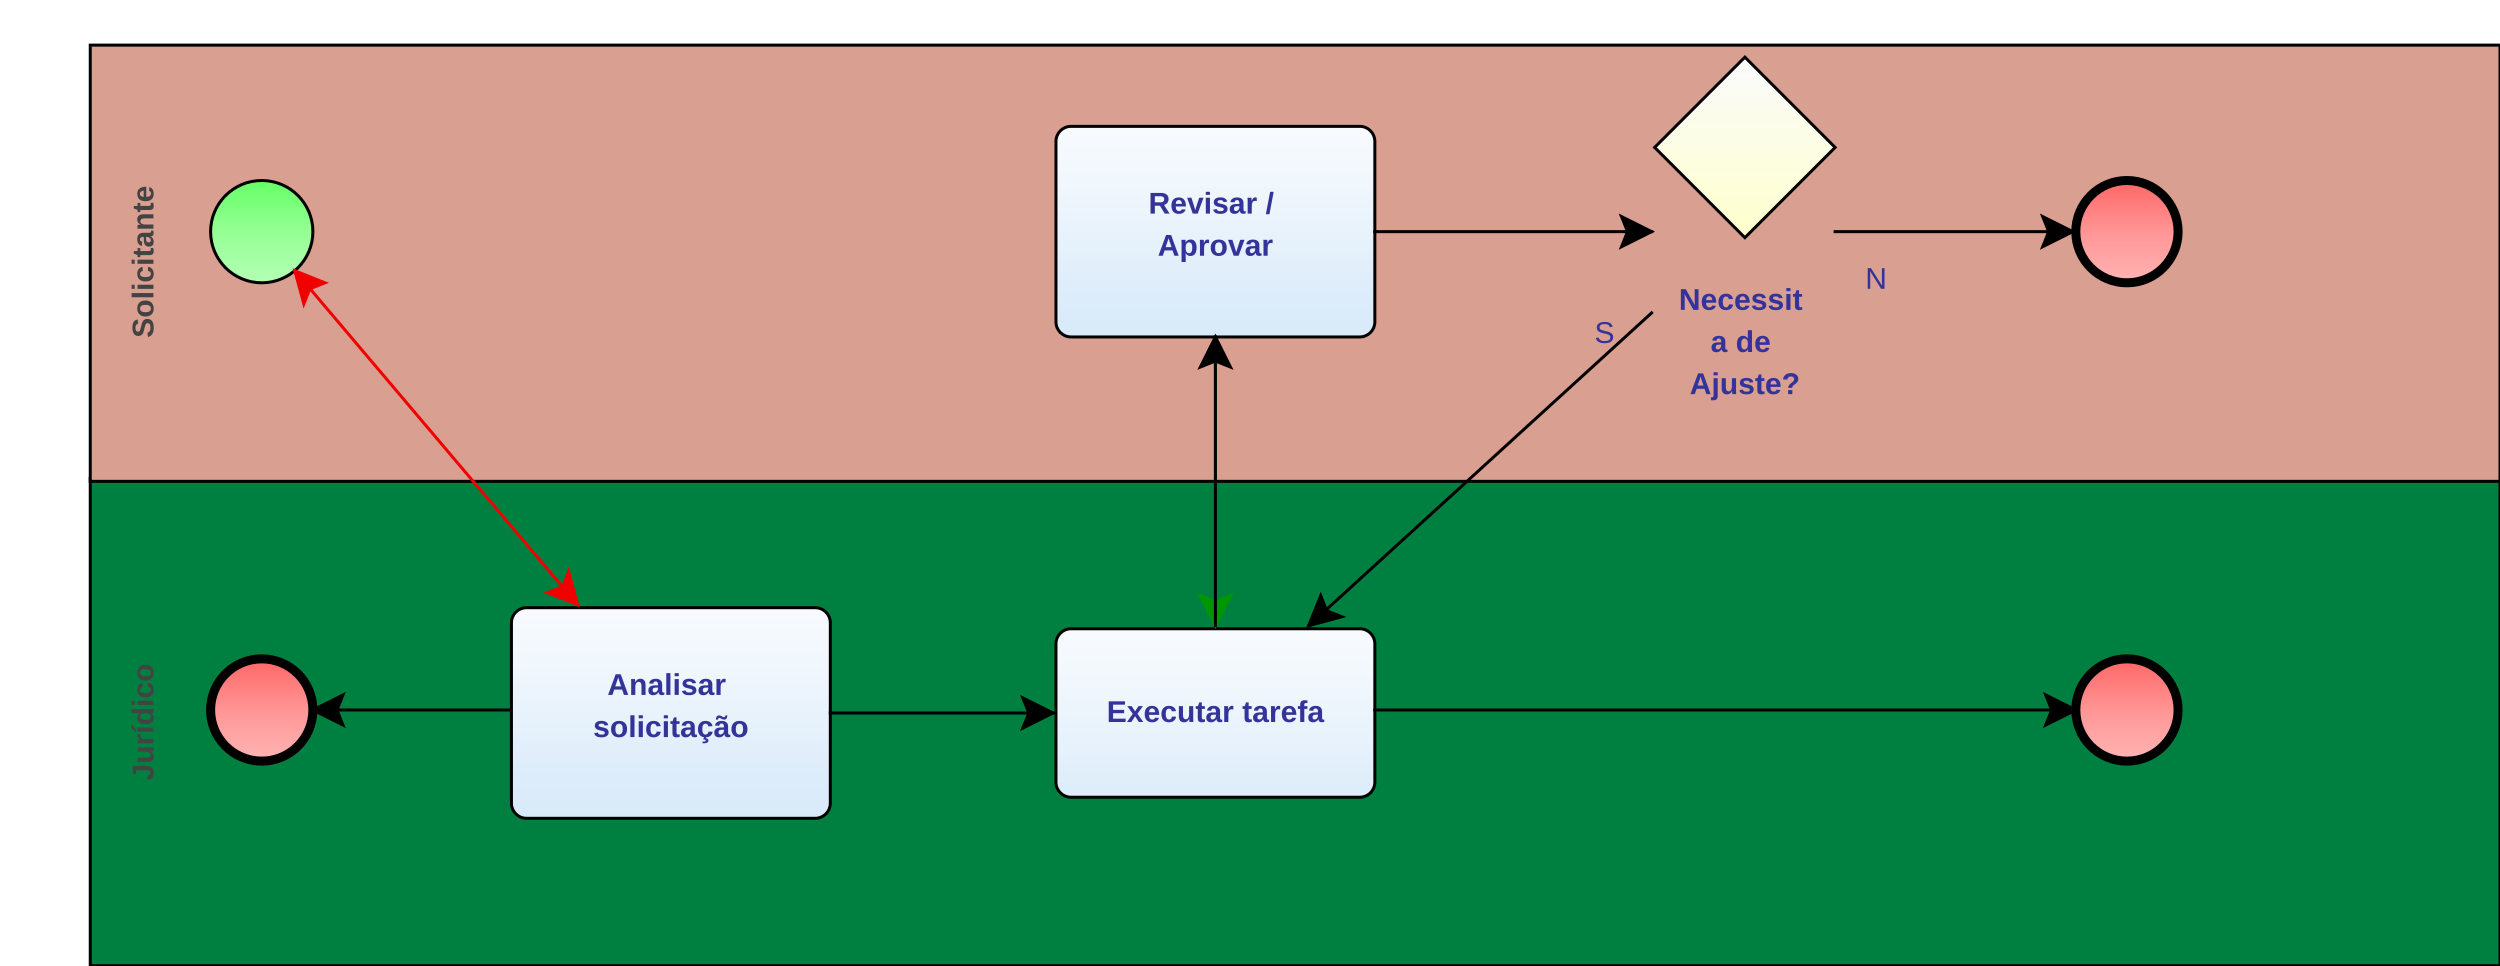
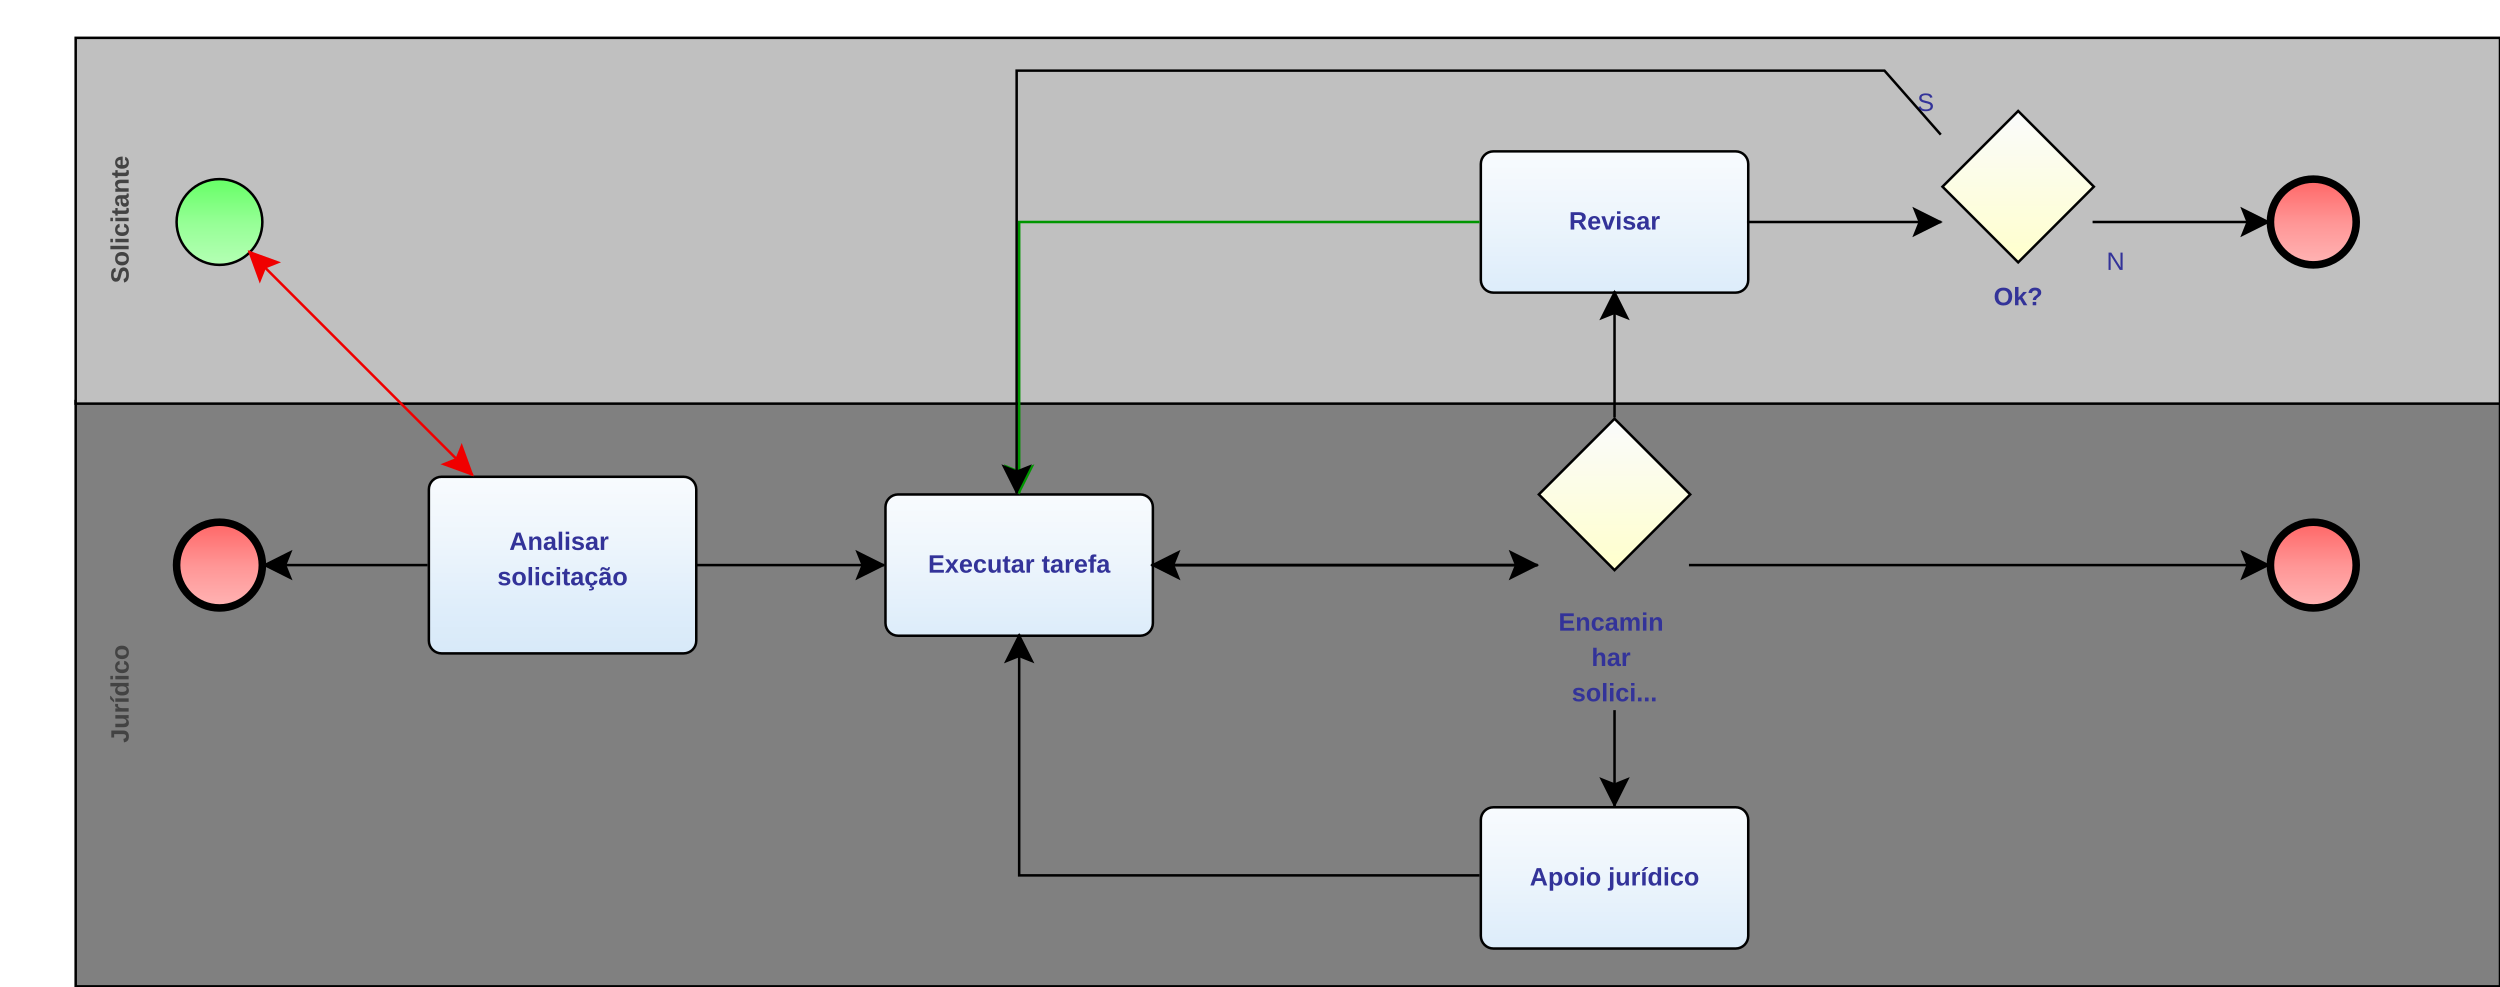
- <svg xmlns="http://www.w3.org/2000/svg" xmlns:xlink="http://www.w3.org/1999/xlink" style="stroke-dasharray:none; shape-rendering:auto; font-family:'Arial'; text-rendering:auto; fill-opacity:1; color-interpolation:auto; color-rendering:auto; font-size:12; fill:black; stroke:black; image-rendering:auto; stroke-miterlimit:10; stroke-linecap:square; stroke-linejoin:miter; font-style:normal; stroke-width:1; stroke-dashoffset:0; font-weight:normal; stroke-opacity:1;" contentScriptType="text/ecmascript" preserveAspectRatio="xMidYMid meet" zoomAndPan="magnify" version="1.0" contentStyleType="text/css" xml:xlink="http://www.w3.org/1999/xlink" width="831" height="321">
-   <rect x="30" y="159" width="801" height="162" ry="0" rx="0" style="stroke:#000000; fill:#008040" />
+ <svg xmlns="http://www.w3.org/2000/svg" xmlns:xlink="http://www.w3.org/1999/xlink" style="stroke-dasharray:none; shape-rendering:auto; font-family:'Arial'; text-rendering:auto; fill-opacity:1; color-interpolation:auto; color-rendering:auto; font-size:12; fill:black; stroke:black; image-rendering:auto; stroke-miterlimit:10; stroke-linecap:square; stroke-linejoin:miter; font-style:normal; stroke-width:1; stroke-dashoffset:0; font-weight:normal; stroke-opacity:1;" contentScriptType="text/ecmascript" preserveAspectRatio="xMidYMid meet" zoomAndPan="magnify" version="1.0" contentStyleType="text/css" xml:xlink="http://www.w3.org/1999/xlink" width="991" height="391">
+   <rect x="30" y="159" width="961" height="232" ry="0" rx="0" style="stroke:#000000; fill:#808080" />
  <g componentSequence="3">
-     <text x="-240" y="37" transform="rotate(270)" text-anchor="middle" style="font-weight:bold;font-size:10px;stroke:none; fill:#434343">
-       <tspan dy="14" x="-240">Jurídico</tspan>
+     <text x="-275" y="37" transform="rotate(270)" text-anchor="middle" style="font-weight:bold;font-size:10px;stroke:none; fill:#434343">
+       <tspan dy="14" x="-275">Jurídico</tspan>
    </text>
  </g>
-   <rect x="30" y="15" width="801" height="145" ry="0" rx="0" style="stroke:#000000; fill:#D99F91" />
+   <rect x="30" y="15" width="961" height="145" ry="0" rx="0" style="stroke:#000000; fill:#C0C0C0" />
  <g componentSequence="2">
    <text x="-87" y="37" transform="rotate(270)" text-anchor="middle" style="font-weight:bold;font-size:10px;stroke:none; fill:#434343">
      <tspan dy="14" x="-87">Solicitante</tspan>
    </text>
  </g>
  <g sequence="4">
-     <ellipse cx="87" cy="77" rx="17" ry="17" stroke-width="1" style="fill:url(#linearGradient66FF6696FF96B6FFB6_308384455);" stroke="336633" />
+     <ellipse cx="87" cy="88" rx="17" ry="17" stroke-width="1" style="fill:url(#linearGradient66FF6696FF96B6FFB6_841611031);" stroke="336633" />
  </g>
  <g sequence="9">
-     <rect x="351" y="42" width="106" height="70" ry="5" rx="5" style="fill:url(#linearGradientF8FBFEEDF5FCDEEDFAD4E7F8E2E5E9_480669435);" stroke="191970" />
+     <rect x="587" y="60" width="106" height="56" ry="5" rx="5" style="fill:url(#linearGradientF8FBFEEDF5FCDEEDFAD4E7F8E2E5E9_1022234402);" stroke="191970" />
  </g>
  <g componentSequence="9">
-     <text x="404" y="57" text-anchor="middle" style="font-weight:bold;font-size:10px;stroke:none; fill:#333399">
-       <tspan dy="14" x="404">Revisar /</tspan>
-       <tspan dy="14" x="404">Aprovar</tspan>
+     <text x="640" y="77" text-anchor="middle" style="font-weight:bold;font-size:10px;stroke:none; fill:#333399">
+       <tspan dy="14" x="640">Revisar</tspan>
    </text>
  </g>
  <g sequence="13">
-     <polygon points=" 550 49 580 19 610 49 580 79 550 49" style="fill:url(#linearGradientFAFBFCFFFFCC_412744119);" stroke="000000" />
+     <polygon points=" 770 74 800 44 830 74 800 104 770 74" style="fill:url(#linearGradientFAFBFCFFFFCC_953261159);" stroke="000000" />
  </g>
  <g componentSequence="13">
-     <text x="580" y="89" text-anchor="middle" style="font-weight:bold;font-size:10px;stroke:none; fill:#333399">
-       <tspan dy="14" x="580">Necessit</tspan>
-       <tspan dy="14" x="580">a de</tspan>
-       <tspan dy="14" x="580">Ajuste?</tspan>
+     <text x="800" y="107" text-anchor="middle" style="font-weight:bold;font-size:10px;stroke:none; fill:#333399">
+       <tspan dy="14" x="800">Ok?</tspan>
    </text>
  </g>
  <g sequence="16">
-     <ellipse cx="707" cy="77" rx="17" ry="17" stroke-width="3" style="fill:url(#linearGradientFF6666FF9696FFB6B6_1570464960);" stroke="993333" />
+     <ellipse cx="917" cy="88" rx="17" ry="17" stroke-width="3" style="fill:url(#linearGradientFF6666FF9696FFB6B6_2110981401);" stroke="993333" />
  </g>
  <g sequence="21">
-     <rect x="170" y="202" width="106" height="70" ry="5" rx="5" style="fill:url(#linearGradientF8FBFEEDF5FCDEEDFAD4E7F8E2E5E9_1131553310);" stroke="191970" />
+     <rect x="170" y="189" width="106" height="70" ry="5" rx="5" style="fill:url(#linearGradientF8FBFEEDF5FCDEEDFAD4E7F8E2E5E9_4179195);" stroke="191970" />
  </g>
  <g componentSequence="21">
-     <text x="223" y="217" text-anchor="middle" style="font-weight:bold;font-size:10px;stroke:none; fill:#333399">
+     <text x="223" y="204" text-anchor="middle" style="font-weight:bold;font-size:10px;stroke:none; fill:#333399">
      <tspan dy="14" x="223">Analisar</tspan>
      <tspan dy="14" x="223">solicitação</tspan>
    </text>
  </g>
  <g sequence="27">
-     <rect x="351" y="209" width="106" height="56" ry="5" rx="5" style="fill:url(#linearGradientF8FBFEEDF5FCDEEDFAD4E7F8E2E5E9_1812749629);" stroke="191970" />
+     <rect x="351" y="196" width="106" height="56" ry="5" rx="5" style="fill:url(#linearGradientF8FBFEEDF5FCDEEDFAD4E7F8E2E5E9_1281645761);" stroke="191970" />
  </g>
  <g componentSequence="27">
-     <text x="404" y="226" text-anchor="middle" style="font-weight:bold;font-size:10px;stroke:none; fill:#333399">
+     <text x="404" y="213" text-anchor="middle" style="font-weight:bold;font-size:10px;stroke:none; fill:#333399">
      <tspan dy="14" x="404">Executar tarefa</tspan>
    </text>
  </g>
  <g sequence="32">
-     <ellipse cx="87" cy="236" rx="17" ry="17" stroke-width="3" style="fill:url(#linearGradientFF6666FF9696FFB6B6_990856522);" stroke="993333" />
+     <ellipse cx="87" cy="224" rx="17" ry="17" stroke-width="3" style="fill:url(#linearGradientFF6666FF9696FFB6B6_2019738510);" stroke="993333" />
  </g>
  <g sequence="34">
-     <ellipse cx="707" cy="236" rx="17" ry="17" stroke-width="3" style="fill:url(#linearGradientFF6666FF9696FFB6B6_1035246479);" stroke="993333" />
+     <ellipse cx="917" cy="224" rx="17" ry="17" stroke-width="3" style="fill:url(#linearGradientFF6666FF9696FFB6B6_503118422);" stroke="993333" />
+   </g>
+   <g sequence="37">
+     <polygon points=" 610 196 640 166 670 196 640 226 610 196" style="fill:url(#linearGradientFAFBFCFFFFCC_1671101710);" stroke="000000" />
+   </g>
+   <g componentSequence="37">
+     <text x="640" y="236" text-anchor="middle" style="font-weight:bold;font-size:10px;stroke:none; fill:#333399">
+       <tspan dy="14" x="640">Encamin</tspan>
+       <tspan dy="14" x="640">har</tspan>
+       <tspan dy="14" x="640">solici...</tspan>
+     </text>
+   </g>
+   <g sequence="44">
+     <rect x="587" y="320" width="106" height="56" ry="5" rx="5" style="fill:url(#linearGradientF8FBFEEDF5FCDEEDFAD4E7F8E2E5E9_225847272);" stroke="191970" />
+   </g>
+   <g componentSequence="44">
+     <text x="640" y="337" text-anchor="middle" style="font-weight:bold;font-size:10px;stroke:none; fill:#333399">
+       <tspan dy="14" x="640">Apoio jurídico</tspan>
+     </text>
  </g>
  <g componentSequence="14">
-     <text x="513" y="77" style="font-size:10px;font-weight:none;stroke:none; fill:#333399" text-anchor="left" />
+     <text x="741" y="88" style="font-size:10px;font-weight:none;stroke:none; fill:#333399" text-anchor="left" />
  </g>
  <g componentSequence="17">
-     <text x="620" y="82" style="font-size:10px;font-weight:none;stroke:none; fill:#333399" text-anchor="left">
-       <tspan dy="14" x="620">N</tspan>
+     <text x="835" y="93" style="font-size:10px;font-weight:none;stroke:none; fill:#333399" text-anchor="left">
+       <tspan dy="14" x="835">N</tspan>
    </text>
  </g>
  <g componentSequence="22">
-     <text x="157" y="148" style="font-size:10px;font-weight:none;stroke:none; fill:#333399" text-anchor="left" />
+     <text x="156" y="147" style="font-size:10px;font-weight:none;stroke:none; fill:#333399" text-anchor="left" />
  </g>
  <g componentSequence="28">
-     <text x="323" y="237" style="font-size:10px;font-weight:none;stroke:none; fill:#333399" text-anchor="left" />
+     <text x="323" y="224" style="font-size:10px;font-weight:none;stroke:none; fill:#333399" text-anchor="left" />
  </g>
-   <g componentSequence="30">
-     <text x="414" y="160" style="font-size:10px;font-weight:none;stroke:none; fill:#333399" text-anchor="left" />
+   <g componentSequence="33">
+     <text x="147" y="224" style="font-size:10px;font-weight:none;stroke:none; fill:#333399" text-anchor="left" />
  </g>
-   <g componentSequence="31">
-     <text x="530" y="100" style="font-size:10px;font-weight:none;stroke:none; fill:#333399" text-anchor="left">
-       <tspan dy="14" x="530">S</tspan>
+   <g componentSequence="36">
+     <text x="452" y="88" style="font-size:10px;font-weight:none;stroke:none; fill:#333399" text-anchor="left" />
+   </g>
+   <g componentSequence="38">
+     <text x="543" y="224" style="font-size:10px;font-weight:none;stroke:none; fill:#333399" text-anchor="left" />
+   </g>
+   <g componentSequence="39">
+     <text x="795" y="224" style="font-size:10px;font-weight:none;stroke:none; fill:#333399" text-anchor="left" />
+   </g>
+   <g componentSequence="40">
+     <text x="543" y="224" style="font-size:10px;font-weight:none;stroke:none; fill:#333399" text-anchor="left" />
+   </g>
+   <g componentSequence="41">
+     <text x="650" y="141" style="font-size:10px;font-weight:none;stroke:none; fill:#333399" text-anchor="left" />
+   </g>
+   <g componentSequence="42">
+     <text x="760" y="30" style="font-size:10px;font-weight:none;stroke:none; fill:#333399" text-anchor="left">
+       <tspan dy="14" x="760">S</tspan>
    </text>
  </g>
-   <g componentSequence="33">
-     <text x="147" y="236" style="font-size:10px;font-weight:none;stroke:none; fill:#333399" text-anchor="left" />
+   <g componentSequence="45">
+     <text x="650" y="301" style="font-size:10px;font-weight:none;stroke:none; fill:#333399" text-anchor="left" />
  </g>
-   <g componentSequence="35">
-     <text x="583" y="236" style="font-size:10px;font-weight:none;stroke:none; fill:#333399" text-anchor="left" />
+   <g componentSequence="46">
+     <text x="458" y="347" style="font-size:10px;font-weight:none;stroke:none; fill:#333399" text-anchor="left" />
  </g>
-   <g componentSequence="36">
-     <text x="414" y="160" style="font-size:10px;font-weight:none;stroke:none; fill:#333399" text-anchor="left" />
-   </g>
-   <path style="fill:none; stroke:#F00000;stroke-width:1" d="M98.0 90.0 L192.0 201.0" />
-   <polygon style="fill:#F00000; stroke:#F00000;" points=" 189 190 192 201 182 197 187 195" />
-   <polygon style="fill:#F00000; stroke:#F00000;" points=" 101 101 98 90 108 94 103 96" />
-   <path style="fill:none; stroke:#000000;stroke-width:1" d="M457.0 77.0 L549.0 77.0" />
-   <polygon style="fill:#000000; stroke:#000000;" points=" 539 72 549 77 539 82 541 77" />
-   <path style="fill:none; stroke:#009600;stroke-width:1" d="M404.0 112.0 L404.0 208.0" />
-   <polygon style="fill:#009600; stroke:#009600;" points=" 409 198 404 208 399 198 404 200" />
-   <path style="fill:none; stroke:#000000;stroke-width:1" d="M404.0 208.0 L404.0 112.0" />
-   <polygon style="fill:#000000; stroke:#000000;" points=" 399 122 404 112 409 122 404 120" />
-   <path style="fill:none; stroke:#000000;stroke-width:1" d="M610.0 77.0 L689.0 77.0" />
-   <polygon style="fill:#000000; stroke:#000000;" points=" 679 72 689 77 679 82 681 77" />
-   <path style="fill:none; stroke:#000000;stroke-width:1" d="M549.0 104.0 L435.0 208.0" />
-   <polygon style="fill:#000000; stroke:#000000;" points=" 446 205 435 208 439 198 441 203" />
-   <path style="fill:none; stroke:#000000;stroke-width:1" d="M276.0 237.0 L350.0 237.0" />
-   <polygon style="fill:#000000; stroke:#000000;" points=" 340 232 350 237 340 242 342 237" />
-   <path style="fill:none; stroke:#000000;stroke-width:1" d="M169.0 236.0 L104.0 236.0" />
-   <polygon style="fill:#000000; stroke:#000000;" points=" 114 241 104 236 114 231 112 236" />
-   <path style="fill:none; stroke:#000000;stroke-width:1" d="M457.0 236.0 L690.0 236.0" />
-   <polygon style="fill:#000000; stroke:#000000;" points=" 680 231 690 236 680 241 682 236" />
+   <path style="fill:none; stroke:#F00000;stroke-width:1" d="M99.0 100.0 L187.0 188.0" />
+   <polygon style="fill:#F00000; stroke:#F00000;" points=" 183 177 187 188 176 184 181 182" />
+   <polygon style="fill:#F00000; stroke:#F00000;" points=" 103 111 99 100 110 104 105 106" />
+   <path style="fill:none; stroke:#000000;stroke-width:1" d="M693.0 88.0 L769.0 88.0" />
+   <polygon style="fill:#000000; stroke:#000000;" points=" 759 83 769 88 759 93 761 88" />
+   <path style="fill:none; stroke:#009600;stroke-width:1" d="M586.0 88.0 L404.0 88.0 L404.0 195.0" />
+   <polygon style="fill:#009600; stroke:#009600;" points=" 409 185 404 195 399 185 404 187" />
+   <path style="fill:none; stroke:#000000;stroke-width:1" d="M640.0 165.0 L640.0 116.0" />
+   <polygon style="fill:#000000; stroke:#000000;" points=" 635 126 640 116 645 126 640 124" />
+   <path style="fill:none; stroke:#000000;stroke-width:1" d="M830.0 88.0 L899.0 88.0" />
+   <polygon style="fill:#000000; stroke:#000000;" points=" 889 83 899 88 889 93 891 88" />
+   <path style="fill:none; stroke:#000000;stroke-width:1" d="M769.0 53.0 L747.0 28.0 L403.0 28.0 L403.0 195.0" />
+   <polygon style="fill:#000000; stroke:#000000;" points=" 408 185 403 195 398 185 403 187" />
+   <path style="fill:none; stroke:#000000;stroke-width:1" d="M276.0 224.0 L350.0 224.0" />
+   <polygon style="fill:#000000; stroke:#000000;" points=" 340 219 350 224 340 229 342 224" />
+   <path style="fill:none; stroke:#000000;stroke-width:1" d="M169.0 224.0 L105.0 224.0" />
+   <polygon style="fill:#000000; stroke:#000000;" points=" 115 229 105 224 115 219 113 224" />
+   <path style="fill:none; stroke:#000000;stroke-width:1" d="M457.0 224.0 L609.0 224.0" />
+   <polygon style="fill:#000000; stroke:#000000;" points=" 599 219 609 224 599 229 601 224" />
+   <path style="fill:none; stroke:#000000;stroke-width:1" d="M609.0 224.0 L457.0 224.0" />
+   <polygon style="fill:#000000; stroke:#000000;" points=" 467 229 457 224 467 219 465 224" />
+   <path style="fill:none; stroke:#000000;stroke-width:1" d="M586.0 347.0 L404.0 347.0 L404.0 252.0" />
+   <polygon style="fill:#000000; stroke:#000000;" points=" 399 262 404 252 409 262 404 260" />
+   <path style="fill:none; stroke:#000000;stroke-width:1" d="M670.0 224.0 L899.0 224.0" />
+   <polygon style="fill:#000000; stroke:#000000;" points=" 889 219 899 224 889 229 891 224" />
+   <path style="fill:none; stroke:#000000;stroke-width:1" d="M640.0 282.0 L640.0 319.0" />
+   <polygon style="fill:#000000; stroke:#000000;" points=" 645 309 640 319 635 309 640 311" />
  <defs>
-     <linearGradient xlink:href="#linearGradient66FF6696FF96B6FFB6" id="linearGradient66FF6696FF96B6FFB6_308384455" x1="0" y1="60.0" x2="0" y2="95.0" gradientUnits="userSpaceOnUse" xlink:type="simple" xlink:actuate="onLoad" xlink:show="other" />
+     <linearGradient xlink:href="#linearGradient66FF6696FF96B6FFB6" id="linearGradient66FF6696FF96B6FFB6_841611031" x1="0" y1="71.0" x2="0" y2="106.0" gradientUnits="userSpaceOnUse" xlink:type="simple" xlink:actuate="onLoad" xlink:show="other" />
    <linearGradient id="linearGradient66FF6696FF96B6FFB6">
      <stop style="stop-color:#66FF66;stop-opacity:1;" offset="0.0" id="stop66FF66" />
      <stop style="stop-color:#96FF96;stop-opacity:1;" offset="0.5" id="stop96FF96" />
      <stop style="stop-color:#B6FFB6;stop-opacity:1;" offset="1.0" id="stopB6FFB6" />
    </linearGradient>
-     <linearGradient xlink:href="#linearGradientF8FBFEEDF5FCDEEDFAD4E7F8E2E5E9" id="linearGradientF8FBFEEDF5FCDEEDFAD4E7F8E2E5E9_480669435" x1="0" y1="42.0" x2="0" y2="148.0" gradientUnits="userSpaceOnUse" xlink:type="simple" xlink:actuate="onLoad" xlink:show="other" />
+     <linearGradient xlink:href="#linearGradientF8FBFEEDF5FCDEEDFAD4E7F8E2E5E9" id="linearGradientF8FBFEEDF5FCDEEDFAD4E7F8E2E5E9_1022234402" x1="0" y1="60.0" x2="0" y2="166.0" gradientUnits="userSpaceOnUse" xlink:type="simple" xlink:actuate="onLoad" xlink:show="other" />
    <linearGradient id="linearGradientF8FBFEEDF5FCDEEDFAD4E7F8E2E5E9">
      <stop style="stop-color:#F8FBFE;stop-opacity:1;" offset="0.0" id="stopF8FBFE" />
      <stop style="stop-color:#EDF5FC;stop-opacity:1;" offset="0.25" id="stopEDF5FC" />
      <stop style="stop-color:#DEEDFA;stop-opacity:1;" offset="0.5" id="stopDEEDFA" />
      <stop style="stop-color:#D4E7F8;stop-opacity:1;" offset="0.75" id="stopD4E7F8" />
      <stop style="stop-color:#E2E5E9;stop-opacity:1;" offset="1.0" id="stopE2E5E9" />
    </linearGradient>
-     <linearGradient xlink:href="#linearGradientFAFBFCFFFFCC" id="linearGradientFAFBFCFFFFCC_412744119" x1="0" y1="19.0" x2="0" y2="79.0" gradientUnits="userSpaceOnUse" xlink:type="simple" xlink:actuate="onLoad" xlink:show="other" />
+     <linearGradient xlink:href="#linearGradientFAFBFCFFFFCC" id="linearGradientFAFBFCFFFFCC_953261159" x1="0" y1="44.0" x2="0" y2="104.0" gradientUnits="userSpaceOnUse" xlink:type="simple" xlink:actuate="onLoad" xlink:show="other" />
    <linearGradient id="linearGradientFAFBFCFFFFCC">
      <stop style="stop-color:#FAFBFC;stop-opacity:1;" offset="0.0" id="stopFAFBFC" />
      <stop style="stop-color:#FFFFCC;stop-opacity:1;" offset="1.0" id="stopFFFFCC" />
    </linearGradient>
-     <linearGradient xlink:href="#linearGradientFF6666FF9696FFB6B6" id="linearGradientFF6666FF9696FFB6B6_1570464960" x1="0" y1="60.0" x2="0" y2="95.0" gradientUnits="userSpaceOnUse" xlink:type="simple" xlink:actuate="onLoad" xlink:show="other" />
+     <linearGradient xlink:href="#linearGradientFF6666FF9696FFB6B6" id="linearGradientFF6666FF9696FFB6B6_2110981401" x1="0" y1="71.0" x2="0" y2="106.0" gradientUnits="userSpaceOnUse" xlink:type="simple" xlink:actuate="onLoad" xlink:show="other" />
    <linearGradient id="linearGradientFF6666FF9696FFB6B6">
      <stop style="stop-color:#FF6666;stop-opacity:1;" offset="0.0" id="stopFF6666" />
      <stop style="stop-color:#FF9696;stop-opacity:1;" offset="0.5" id="stopFF9696" />
      <stop style="stop-color:#FFB6B6;stop-opacity:1;" offset="1.0" id="stopFFB6B6" />
    </linearGradient>
-     <linearGradient xlink:href="#linearGradientF8FBFEEDF5FCDEEDFAD4E7F8E2E5E9" id="linearGradientF8FBFEEDF5FCDEEDFAD4E7F8E2E5E9_1131553310" x1="0" y1="202.0" x2="0" y2="308.0" gradientUnits="userSpaceOnUse" xlink:type="simple" xlink:actuate="onLoad" xlink:show="other" />
-     <linearGradient xlink:href="#linearGradientF8FBFEEDF5FCDEEDFAD4E7F8E2E5E9" id="linearGradientF8FBFEEDF5FCDEEDFAD4E7F8E2E5E9_1812749629" x1="0" y1="209.0" x2="0" y2="315.0" gradientUnits="userSpaceOnUse" xlink:type="simple" xlink:actuate="onLoad" xlink:show="other" />
-     <linearGradient xlink:href="#linearGradientFF6666FF9696FFB6B6" id="linearGradientFF6666FF9696FFB6B6_990856522" x1="0" y1="219.0" x2="0" y2="254.0" gradientUnits="userSpaceOnUse" xlink:type="simple" xlink:actuate="onLoad" xlink:show="other" />
-     <linearGradient xlink:href="#linearGradientFF6666FF9696FFB6B6" id="linearGradientFF6666FF9696FFB6B6_1035246479" x1="0" y1="219.0" x2="0" y2="254.0" gradientUnits="userSpaceOnUse" xlink:type="simple" xlink:actuate="onLoad" xlink:show="other" />
+     <linearGradient xlink:href="#linearGradientF8FBFEEDF5FCDEEDFAD4E7F8E2E5E9" id="linearGradientF8FBFEEDF5FCDEEDFAD4E7F8E2E5E9_4179195" x1="0" y1="189.0" x2="0" y2="295.0" gradientUnits="userSpaceOnUse" xlink:type="simple" xlink:actuate="onLoad" xlink:show="other" />
+     <linearGradient xlink:href="#linearGradientF8FBFEEDF5FCDEEDFAD4E7F8E2E5E9" id="linearGradientF8FBFEEDF5FCDEEDFAD4E7F8E2E5E9_1281645761" x1="0" y1="196.0" x2="0" y2="302.0" gradientUnits="userSpaceOnUse" xlink:type="simple" xlink:actuate="onLoad" xlink:show="other" />
+     <linearGradient xlink:href="#linearGradientFF6666FF9696FFB6B6" id="linearGradientFF6666FF9696FFB6B6_2019738510" x1="0" y1="207.0" x2="0" y2="242.0" gradientUnits="userSpaceOnUse" xlink:type="simple" xlink:actuate="onLoad" xlink:show="other" />
+     <linearGradient xlink:href="#linearGradientFF6666FF9696FFB6B6" id="linearGradientFF6666FF9696FFB6B6_503118422" x1="0" y1="207.0" x2="0" y2="242.0" gradientUnits="userSpaceOnUse" xlink:type="simple" xlink:actuate="onLoad" xlink:show="other" />
+     <linearGradient xlink:href="#linearGradientFAFBFCFFFFCC" id="linearGradientFAFBFCFFFFCC_1671101710" x1="0" y1="166.0" x2="0" y2="226.0" gradientUnits="userSpaceOnUse" xlink:type="simple" xlink:actuate="onLoad" xlink:show="other" />
+     <linearGradient xlink:href="#linearGradientF8FBFEEDF5FCDEEDFAD4E7F8E2E5E9" id="linearGradientF8FBFEEDF5FCDEEDFAD4E7F8E2E5E9_225847272" x1="0" y1="320.0" x2="0" y2="426.0" gradientUnits="userSpaceOnUse" xlink:type="simple" xlink:actuate="onLoad" xlink:show="other" />
  </defs>
</svg>
